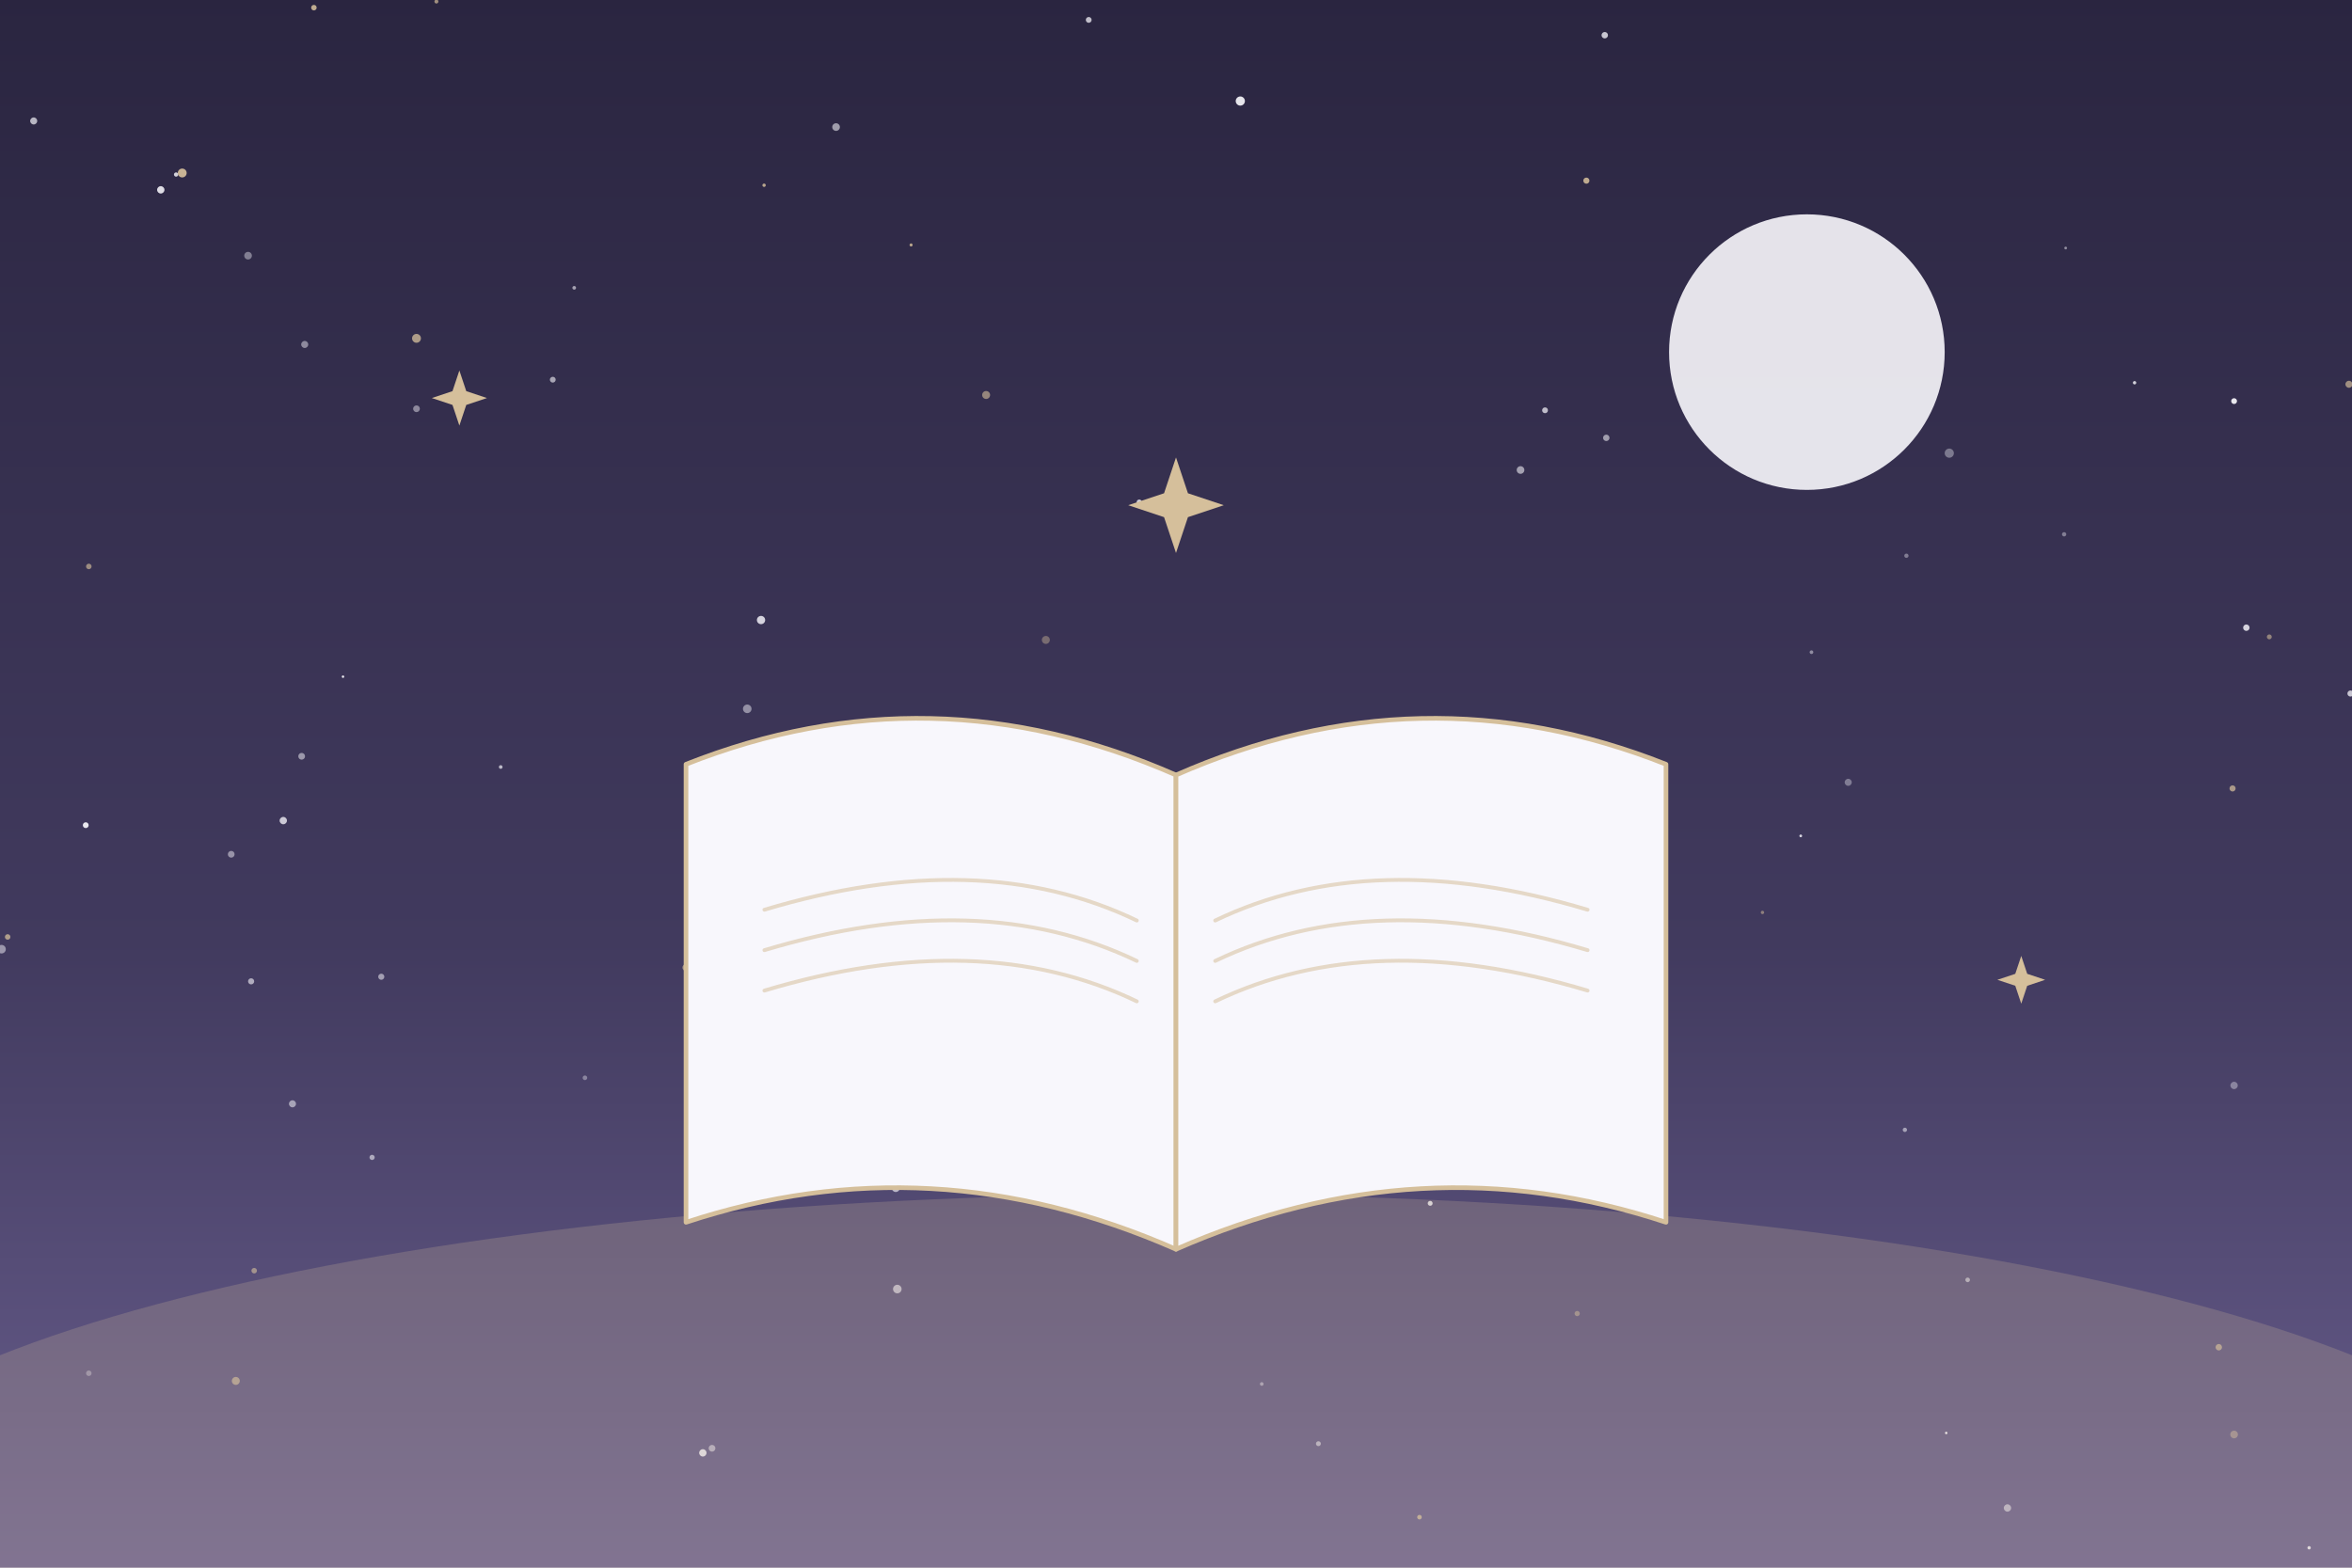
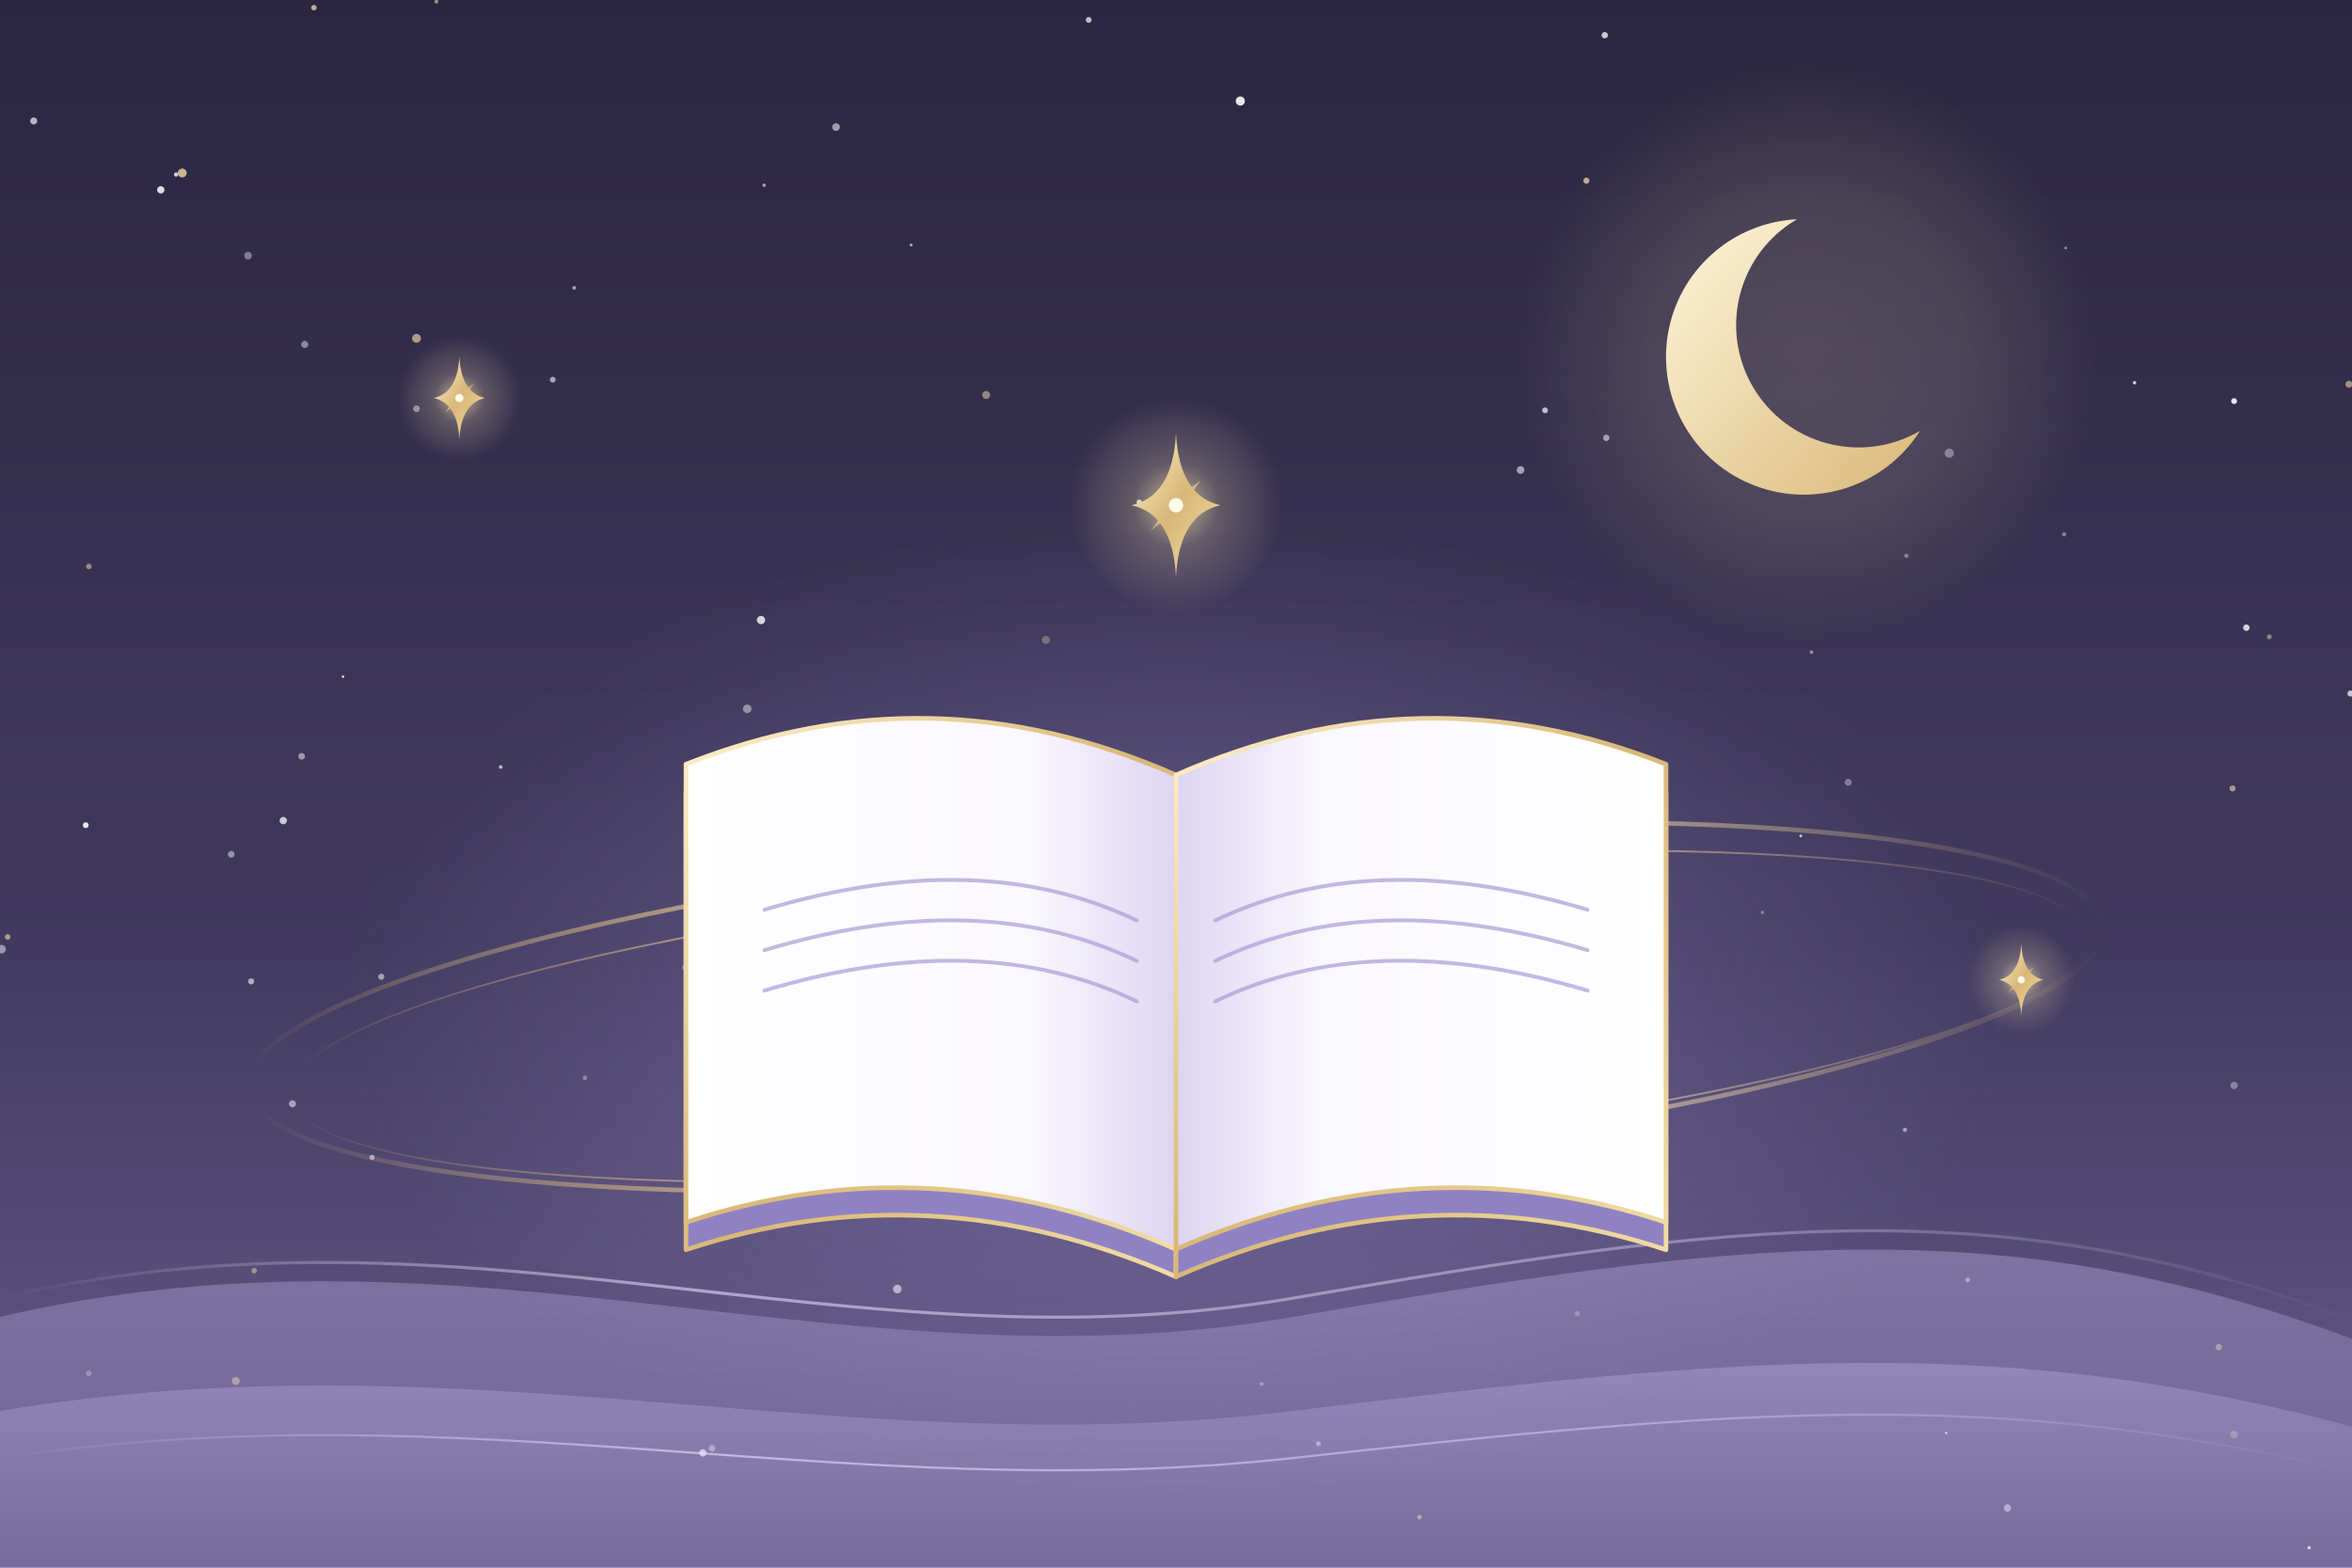
<svg xmlns="http://www.w3.org/2000/svg" viewBox="0 0 1536 1024" width="1536" height="1024" role="img">
  <defs>
    <linearGradient id="g" x1="0" y1="0" x2="0" y2="1">
-       <stop offset="0" stop-color="#2A2540" />
-       <stop offset="0.6" stop-color="#413A5E" />
-       <stop offset="1" stop-color="#6A5F8F" />
+       <stop offset="0" stop-color="#2A2540" stop-opacity="1" />
+       <stop offset="0.6" stop-color="#413A5E" stop-opacity="1" />
+       <stop offset="1" stop-color="#6A5F8F" stop-opacity="1" />
+     </linearGradient>
+     <linearGradient id="gold" x1="0" y1="0" x2="1" y2="1">
+       <stop offset="0" stop-color="#FFF0CC" stop-opacity="1" />
+       <stop offset="0.5" stop-color="#D9B878" stop-opacity="1" />
+       <stop offset="1" stop-color="#F3DDA6" stop-opacity="1" />
+     </linearGradient>
+     <linearGradient id="orbit">
+       <stop offset="0" stop-color="#D9B878" stop-opacity="0" />
+       <stop offset="0.3" stop-color="#D9B878" stop-opacity="0.9" />
+       <stop offset="0.7" stop-color="#F3DDA6" stop-opacity="0.7" />
+       <stop offset="1" stop-color="#D9B878" stop-opacity="0" />
+     </linearGradient>
+     <linearGradient id="stream">
+       <stop offset="0" stop-color="#E9E2FF" stop-opacity="0" />
+       <stop offset="0.3" stop-color="#E9E2FF" stop-opacity="0.6" />
+       <stop offset="0.7" stop-color="#E9E2FF" stop-opacity="0.4" />
+       <stop offset="1" stop-color="#E9E2FF" stop-opacity="0" />
+     </linearGradient>
+     <radialGradient id="halo">
+       <stop offset="0" stop-color="#FFEBB5" stop-opacity="0.7" />
+       <stop offset="0.4" stop-color="#FFEBB5" stop-opacity="0.22" />
+       <stop offset="1" stop-color="#FFEBB5" stop-opacity="0" />
+     </radialGradient>
+     <radialGradient id="moonlight">
+       <stop offset="0" stop-color="#FFEBB5" stop-opacity="0.16" />
+       <stop offset="0.55" stop-color="#FFEBB5" stop-opacity="0.12" />
+       <stop offset="1" stop-color="#FFEBB5" stop-opacity="0" />
+     </radialGradient>
+     <radialGradient id="ambient">
+       <stop offset="0" stop-color="#B9A8F0" stop-opacity="0.35" />
+       <stop offset="1" stop-color="#B9A8F0" stop-opacity="0" />
+     </radialGradient>
+     <linearGradient id="hill" x1="0" y1="0" x2="0" y2="1">
+       <stop offset="0" stop-color="#B7AADF" stop-opacity="0.42" />
+       <stop offset="1" stop-color="#B7AADF" stop-opacity="0.08" />
+     </linearGradient>
+     <linearGradient id="moon" x1="0" y1="0" x2="1" y2="1">
+       <stop offset="0" stop-color="#FFF6DC" stop-opacity="1" />
+       <stop offset="1" stop-color="#D9B878" stop-opacity="1" />
+     </linearGradient>
+     <linearGradient id="page0" x1="0" y1="0" x2="1" y2="0">
+       <stop offset="0" stop-color="#FFFFFF" stop-opacity="1" />
+       <stop offset="0.7" stop-color="#FAF8FF" stop-opacity="1" />
+       <stop offset="1" stop-color="#DDD5F1" stop-opacity="1" />
+     </linearGradient>
+     <linearGradient id="page1" x1="1" y1="0" x2="0" y2="0">
+       <stop offset="0" stop-color="#FFFFFF" stop-opacity="1" />
+       <stop offset="0.7" stop-color="#FAF8FF" stop-opacity="1" />
+       <stop offset="1" stop-color="#DDD5F1" stop-opacity="1" />
    </linearGradient>
  </defs>
  <rect width="1536" height="1024" fill="url(#g)" />
  <circle cx="375" cy="188" r="1.2" fill="#F8F7FC" opacity="0.58" />
  <circle cx="497" cy="405" r="2.7" fill="#F8F7FC" opacity="0.82" />
  <circle cx="499" cy="121" r="1.1" fill="#D5BF9B" opacity="0.83" />
  <circle cx="465" cy="946" r="2.2" fill="#F8F7FC" opacity="0.51" />
  <circle cx="58" cy="370" r="1.8" fill="#D5BF9B" opacity="0.64" />
  <circle cx="835" cy="583" r="2.4" fill="#F8F7FC" opacity="0.41" />
  <circle cx="1049" cy="286" r="2.1" fill="#F8F7FC" opacity="0.55" />
  <circle cx="5" cy="612" r="1.8" fill="#D5BF9B" opacity="0.74" />
  <circle cx="934" cy="786" r="1.6" fill="#F8F7FC" opacity="0.81" />
  <circle cx="224" cy="442" r="0.8" fill="#F8F7FC" opacity="0.92" />
  <circle cx="272" cy="221" r="2.9" fill="#D5BF9B" opacity="0.76" />
  <circle cx="382" cy="704" r="1.5" fill="#F8F7FC" opacity="0.37" />
  <circle cx="1151" cy="596" r="1.1" fill="#D5BF9B" opacity="0.52" />
  <circle cx="151" cy="558" r="2.2" fill="#F8F7FC" opacity="0.48" />
  <circle cx="1459" cy="709" r="2.4" fill="#F8F7FC" opacity="0.37" />
  <circle cx="1244" cy="738" r="1.4" fill="#F8F7FC" opacity="0.53" />
  <circle cx="1349" cy="162" r="0.9" fill="#F8F7FC" opacity="0.48" />
  <circle cx="595" cy="160" r="1.0" fill="#D5BF9B" opacity="0.83" />
  <circle cx="586" cy="842" r="2.8" fill="#F8F7FC" opacity="0.61" />
  <circle cx="1459" cy="262" r="1.9" fill="#F8F7FC" opacity="0.92" />
  <circle cx="574" cy="643" r="1.3" fill="#F8F7FC" opacity="0.95" />
  <circle cx="600" cy="769" r="1.1" fill="#D5BF9B" opacity="0.62" />
  <circle cx="468" cy="656" r="2.0" fill="#F8F7FC" opacity="0.39" />
  <circle cx="197" cy="494" r="2.2" fill="#F8F7FC" opacity="0.51" />
  <circle cx="824" cy="904" r="1.2" fill="#F8F7FC" opacity="0.44" />
  <circle cx="993" cy="307" r="2.5" fill="#F8F7FC" opacity="0.57" />
  <circle cx="546" cy="83" r="2.5" fill="#F8F7FC" opacity="0.56" />
  <circle cx="361" cy="248" r="1.9" fill="#F8F7FC" opacity="0.59" />
  <circle cx="56" cy="539" r="1.9" fill="#F8F7FC" opacity="0.92" />
  <circle cx="1311" cy="985" r="2.4" fill="#F8F7FC" opacity="0.55" />
  <circle cx="760" cy="556" r="1.4" fill="#D5BF9B" opacity="0.43" />
  <circle cx="1245" cy="363" r="1.4" fill="#F8F7FC" opacity="0.38" />
  <circle cx="1" cy="620" r="2.8" fill="#F8F7FC" opacity="0.49" />
  <circle cx="272" cy="267" r="2.2" fill="#F8F7FC" opacity="0.45" />
  <circle cx="1458" cy="515" r="2.0" fill="#D5BF9B" opacity="0.72" />
  <circle cx="1467" cy="410" r="2.1" fill="#F8F7FC" opacity="0.82" />
  <circle cx="199" cy="225" r="2.3" fill="#F8F7FC" opacity="0.46" />
  <circle cx="285" cy="1" r="1.3" fill="#D5BF9B" opacity="0.69" />
  <circle cx="154" cy="902" r="2.6" fill="#D5BF9B" opacity="0.66" />
  <circle cx="1348" cy="349" r="1.4" fill="#F8F7FC" opacity="0.39" />
  <circle cx="744" cy="328" r="1.7" fill="#F8F7FC" opacity="0.80" />
  <circle cx="1535" cy="453" r="2.0" fill="#F8F7FC" opacity="0.74" />
  <circle cx="115" cy="114" r="1.4" fill="#F8F7FC" opacity="0.81" />
  <circle cx="448" cy="632" r="2.3" fill="#D5BF9B" opacity="0.69" />
  <circle cx="1273" cy="296" r="3.0" fill="#F8F7FC" opacity="0.37" />
  <circle cx="745" cy="502" r="2.2" fill="#D5BF9B" opacity="0.94" />
  <circle cx="105" cy="124" r="2.4" fill="#F8F7FC" opacity="0.87" />
  <circle cx="164" cy="641" r="2.0" fill="#F8F7FC" opacity="0.60" />
  <circle cx="1036" cy="118" r="2.0" fill="#D5BF9B" opacity="0.87" />
  <circle cx="861" cy="943" r="1.6" fill="#F8F7FC" opacity="0.55" />
  <circle cx="992" cy="678" r="2.3" fill="#D5BF9B" opacity="0.56" />
  <circle cx="191" cy="721" r="2.3" fill="#F8F7FC" opacity="0.53" />
  <circle cx="644" cy="258" r="2.6" fill="#D5BF9B" opacity="0.60" />
  <circle cx="1459" cy="937" r="2.5" fill="#D5BF9B" opacity="0.48" />
  <circle cx="860" cy="734" r="1.2" fill="#D5BF9B" opacity="0.56" />
  <circle cx="1048" cy="23" r="2.1" fill="#F8F7FC" opacity="0.76" />
  <circle cx="327" cy="501" r="1.2" fill="#F8F7FC" opacity="0.68" />
  <circle cx="1482" cy="416" r="1.6" fill="#D5BF9B" opacity="0.57" />
  <circle cx="1271" cy="936" r="0.8" fill="#F8F7FC" opacity="0.94" />
  <circle cx="711" cy="13" r="1.9" fill="#F8F7FC" opacity="0.73" />
  <circle cx="683" cy="418" r="2.6" fill="#D5BF9B" opacity="0.41" />
  <circle cx="205" cy="5" r="1.8" fill="#D5BF9B" opacity="0.87" />
  <circle cx="162" cy="167" r="2.5" fill="#F8F7FC" opacity="0.41" />
  <circle cx="1394" cy="250" r="1.1" fill="#F8F7FC" opacity="0.81" />
  <circle cx="1534" cy="251" r="2.3" fill="#D5BF9B" opacity="0.67" />
  <circle cx="1176" cy="546" r="0.9" fill="#F8F7FC" opacity="0.82" />
  <circle cx="927" cy="991" r="1.5" fill="#D5BF9B" opacity="0.77" />
  <circle cx="1449" cy="880" r="2.1" fill="#D5BF9B" opacity="0.67" />
  <circle cx="1009" cy="268" r="1.9" fill="#F8F7FC" opacity="0.71" />
  <circle cx="1183" cy="426" r="1.2" fill="#F8F7FC" opacity="0.45" />
  <circle cx="119" cy="113" r="2.9" fill="#D5BF9B" opacity="0.92" />
  <circle cx="1508" cy="1011" r="1.1" fill="#F8F7FC" opacity="0.84" />
  <circle cx="459" cy="949" r="2.4" fill="#F8F7FC" opacity="0.84" />
  <circle cx="488" cy="463" r="2.8" fill="#F8F7FC" opacity="0.47" />
  <circle cx="998" cy="684" r="2.2" fill="#F8F7FC" opacity="0.73" />
  <circle cx="585" cy="776" r="2.6" fill="#F8F7FC" opacity="0.64" />
  <circle cx="1207" cy="511" r="2.3" fill="#F8F7FC" opacity="0.36" />
  <circle cx="243" cy="756" r="1.7" fill="#F8F7FC" opacity="0.56" />
  <circle cx="729" cy="569" r="1.9" fill="#F8F7FC" opacity="0.66" />
  <circle cx="1285" cy="836" r="1.5" fill="#F8F7FC" opacity="0.54" />
  <circle cx="1030" cy="858" r="1.7" fill="#D5BF9B" opacity="0.49" />
  <circle cx="1065" cy="759" r="1.1" fill="#F8F7FC" opacity="0.49" />
  <circle cx="810" cy="66" r="3.0" fill="#F8F7FC" opacity="0.91" />
  <circle cx="603" cy="483" r="1.7" fill="#F8F7FC" opacity="0.79" />
  <circle cx="185" cy="536" r="2.4" fill="#F8F7FC" opacity="0.76" />
  <circle cx="166" cy="830" r="1.8" fill="#D5BF9B" opacity="0.61" />
  <circle cx="22" cy="79" r="2.3" fill="#F8F7FC" opacity="0.68" />
  <circle cx="58" cy="897" r="1.8" fill="#F8F7FC" opacity="0.35" />
  <circle cx="1075" cy="622" r="2.1" fill="#F8F7FC" opacity="0.74" />
  <circle cx="249" cy="638" r="2.0" fill="#F8F7FC" opacity="0.53" />
-   <circle cx="1180" cy="230" r="90" fill="#F8F7FC" opacity="0.9" />
-   <ellipse cx="768" cy="1000" rx="900" ry="220" fill="#D5BF9B" opacity="0.22" />
-   <g>
-     <path d="M448 499.2 Q608 435.84 768 506.24 L768 816 Q608 745.6 448 798.4 Z" fill="#F8F7FC" stroke="#D5BF9B" stroke-width="3" stroke-linejoin="round" />
-     <path d="M1088 499.2 Q928 435.84 768 506.24 L768 816 Q928 745.6 1088 798.4 Z" fill="#F8F7FC" stroke="#D5BF9B" stroke-width="3" stroke-linejoin="round" />
-     <path d="M499.2 594.24 Q640 552 742.4 601.28" stroke="#D5BF9B" stroke-width="2.5" fill="none" opacity="0.55" stroke-linecap="round" />
-     <path d="M499.2 620.64 Q640 578.4 742.4 627.68" stroke="#D5BF9B" stroke-width="2.5" fill="none" opacity="0.55" stroke-linecap="round" />
-     <path d="M499.2 647.04 Q640 604.8 742.4 654.08" stroke="#D5BF9B" stroke-width="2.5" fill="none" opacity="0.55" stroke-linecap="round" />
-     <path d="M1036.8 594.24 Q896 552 793.6 601.28" stroke="#D5BF9B" stroke-width="2.5" fill="none" opacity="0.55" stroke-linecap="round" />
-     <path d="M1036.8 620.64 Q896 578.4 793.6 627.68" stroke="#D5BF9B" stroke-width="2.5" fill="none" opacity="0.55" stroke-linecap="round" />
-     <path d="M1036.8 647.04 Q896 604.8 793.6 654.08" stroke="#D5BF9B" stroke-width="2.5" fill="none" opacity="0.55" stroke-linecap="round" />
+   <circle cx="1180" cy="230" r="189" fill="url(#moonlight)" />
+   <path transform="translate(1180 230) scale(1.607143) translate(-326 -150)" d="M322 96A56 56 0 1 0 372 182A46 46 0 1 1 322 96Z" fill="url(#moon)" />
+   <path d="M0 860.16C307.2 788.48 552.96 910.336 844.8 860.16S1305.6 788.48 1536 874.496L1536 1024L0 1024Z" fill="url(#hill)" />
+   <path d="M0 921.6C307.2 870.4 552.96 957.44 844.8 921.6S1305.6 870.4 1536 931.84L1536 1024L0 1024Z" fill="url(#hill)" />
+   <path d="M0 847.872C307.2 776.192 552.96 898.048 844.8 847.872S1305.6 776.192 1536 862.208" fill="none" stroke="url(#stream)" stroke-width="2" />
+   <path d="M0 952.32C307.2 906.24 552.96 984.576 844.8 952.32S1305.6 906.24 1536 961.536" fill="none" stroke="url(#stream)" stroke-width="1.4" />
+   <g transform="rotate(-5 768 657.6)" fill="none">
+     <ellipse cx="768" cy="657.6" rx="608" ry="108.8" stroke="url(#orbit)" stroke-width="3" />
+     <ellipse cx="776" cy="664.6" rx="589.76" ry="95.744" stroke="url(#orbit)" stroke-width="1.2" />
  </g>
-   <path transform="translate(768 330) scale(2.6)" d="M0 -12 L3 -3 L12 0 L3 3 L0 12 L-3 3 L-12 0 L-3 -3 Z" fill="#D5BF9B" />
-   <path transform="translate(300 260) scale(1.5)" d="M0 -12 L3 -3 L12 0 L3 3 L0 12 L-3 3 L-12 0 L-3 -3 Z" fill="#D5BF9B" />
-   <path transform="translate(1320 640) scale(1.3)" d="M0 -12 L3 -3 L12 0 L3 3 L0 12 L-3 3 L-12 0 L-3 -3 Z" fill="#D5BF9B" />
+   <ellipse cx="768" cy="657.6" rx="544" ry="320" fill="url(#ambient)" />
+   <g stroke-linejoin="round">
+     <path d="M448 499.2 Q608 435.84 768 506.24 L768 816 Q608 745.6 448 798.4 Z" transform="translate(0 17.92)" fill="#8F82C2" stroke="url(#gold)" stroke-width="3" />
+     <path d="M1088 499.2 Q928 435.84 768 506.24 L768 816 Q928 745.6 1088 798.4 Z" transform="translate(0 17.92)" fill="#8F82C2" stroke="url(#gold)" stroke-width="3" />
+     <path d="M448 499.2 Q608 435.84 768 506.24 L768 816 Q608 745.6 448 798.4 Z" fill="url(#page0)" stroke="url(#gold)" stroke-width="3" />
+     <path d="M1088 499.2 Q928 435.84 768 506.24 L768 816 Q928 745.6 1088 798.4 Z" fill="url(#page1)" stroke="url(#gold)" stroke-width="3" />
+     <path d="M499.2 594.24 Q640 552 742.4 601.28" fill="none" stroke="#A99BD6" stroke-width="2.5" stroke-linecap="round" opacity=".7" />
+     <path d="M499.2 620.64 Q640 578.4 742.4 627.68" fill="none" stroke="#A99BD6" stroke-width="2.5" stroke-linecap="round" opacity=".7" />
+     <path d="M499.2 647.04 Q640 604.8 742.4 654.08" fill="none" stroke="#A99BD6" stroke-width="2.5" stroke-linecap="round" opacity=".7" />
+     <path d="M1036.8 594.24 Q896 552 793.6 601.28" fill="none" stroke="#A99BD6" stroke-width="2.5" stroke-linecap="round" opacity=".7" />
+     <path d="M1036.8 620.64 Q896 578.4 793.6 627.68" fill="none" stroke="#A99BD6" stroke-width="2.5" stroke-linecap="round" opacity=".7" />
+     <path d="M1036.8 647.04 Q896 604.8 793.6 654.08" fill="none" stroke="#A99BD6" stroke-width="2.5" stroke-linecap="round" opacity=".7" />
+   </g>
+   <circle cx="768" cy="330" r="70.2" fill="url(#halo)" />
+   <path d="M768 306.6Q769.474 325.788 782.508 330Q769.474 334.212 768 353.4Q766.526 334.212 753.492 330Q766.526 325.788 768 306.6Z" fill="url(#gold)" opacity=".75" transform="rotate(45 768 330)" />
+   <path d="M768 283.2Q770.129 323.916 797.016 330Q770.129 336.084 768 376.8Q765.871 336.084 738.984 330Q765.871 323.916 768 283.2Z" fill="url(#gold)" />
+   <circle cx="768" cy="330" r="4.68" fill="#FFFAEA" />
+   <circle cx="300" cy="260" r="40.5" fill="url(#halo)" />
+   <path d="M300 246.5Q300.851 257.57 308.37 260Q300.851 262.43 300 273.5Q299.149 262.43 291.63 260Q299.149 257.57 300 246.5Z" fill="url(#gold)" opacity=".75" transform="rotate(45 300 260)" />
+   <path d="M300 233Q301.228 256.49 316.74 260Q301.228 263.51 300 287Q298.772 263.51 283.26 260Q298.772 256.49 300 233Z" fill="url(#gold)" />
+   <circle cx="300" cy="260" r="2.7" fill="#FFFAEA" />
+   <circle cx="1320" cy="640" r="35.1" fill="url(#halo)" />
+   <path d="M1320 628.3Q1320.737 637.894 1327.254 640Q1320.737 642.106 1320 651.7Q1319.263 642.106 1312.746 640Q1319.263 637.894 1320 628.3Z" fill="url(#gold)" opacity=".75" transform="rotate(45 1320 640)" />
+   <path d="M1320 616.6Q1321.065 636.958 1334.508 640Q1321.065 643.042 1320 663.4Q1318.935 643.042 1305.492 640Q1318.935 636.958 1320 616.6Z" fill="url(#gold)" />
+   <circle cx="1320" cy="640" r="2.34" fill="#FFFAEA" />
</svg>
